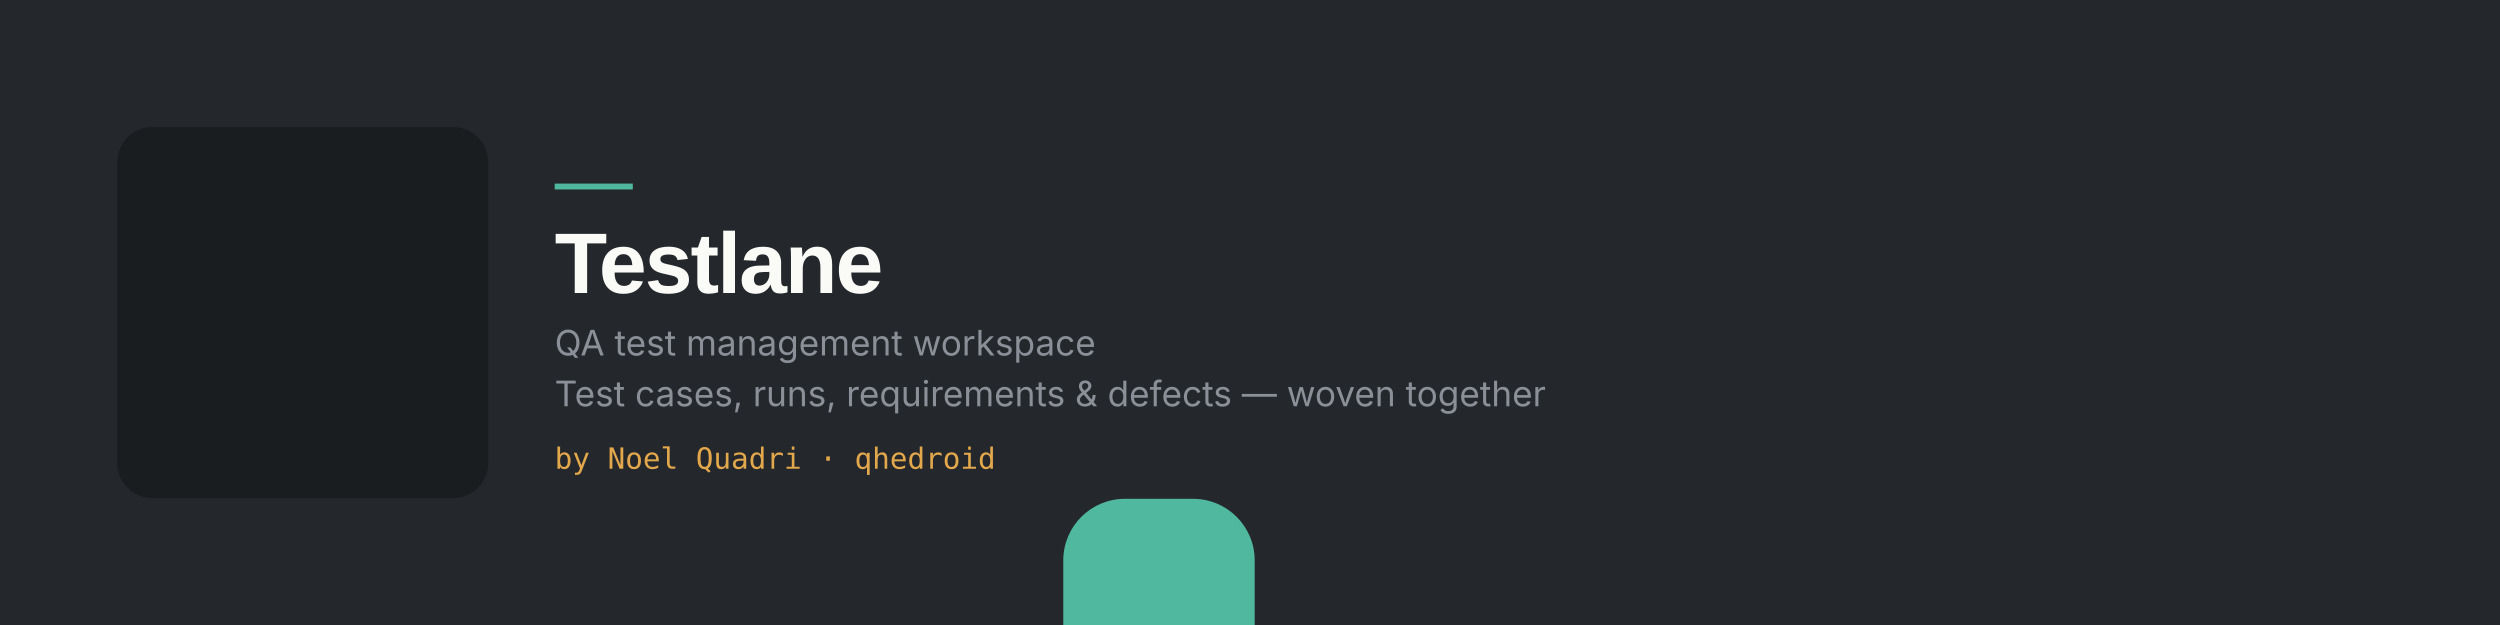
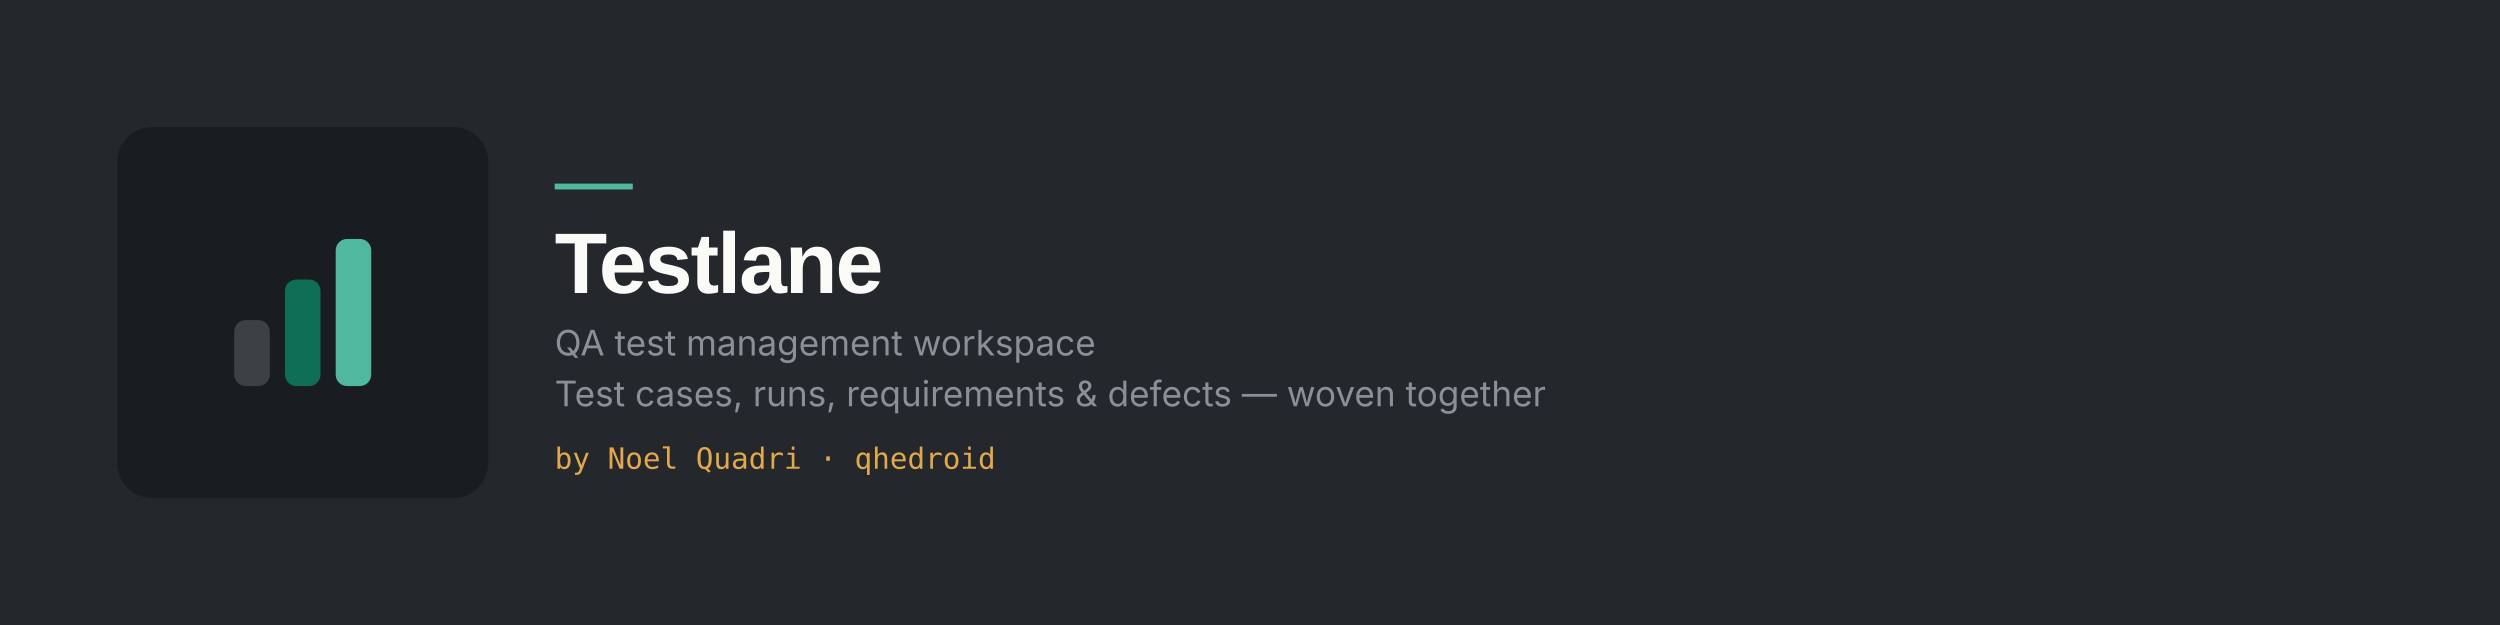
<svg xmlns="http://www.w3.org/2000/svg" width="1280" height="320" viewBox="0 0 1280 320" role="img">
  <rect width="1280" height="320" fill="#24272B" />
  <rect x="60" y="65" width="190" height="190" rx="18" fill="#1A1D20" />
-   <g transform="translate(95,100) scale(0.7)">
+   <svg x="88.5" y="93.5" width="133" height="133" viewBox="0 0 1024 1024">
    <rect x="242" y="542" width="140" height="260" rx="45" fill="#3D4045" />
    <rect x="442" y="382" width="140" height="420" rx="45" fill="#0F6E56" />
    <rect x="642" y="222" width="140" height="580" rx="45" fill="#4FB89F" />
-   </g>
+   </svg>
  <rect x="284" y="94" width="40" height="3" fill="#4FB89F" />
  <text x="284" y="150" font-family="Space Grotesk, Arial, sans-serif" font-size="44" font-weight="700" fill="#FAFAF7" letter-spacing="-1">Testlane</text>
  <text x="284" y="182" font-family="Inter, Helvetica, Arial, sans-serif" font-size="18" fill="#8A8F98">QA test management workspace</text>
  <text x="284" y="208" font-family="Inter, Helvetica, Arial, sans-serif" font-size="18" fill="#8A8F98">Test cases, runs, requirements &amp; defects — woven together</text>
  <text x="284" y="240" font-family="JetBrains Mono, Consolas, monospace" font-size="15" font-weight="500" fill="#E3A84C">by Noel Quadri · qhedroid</text>
</svg>
